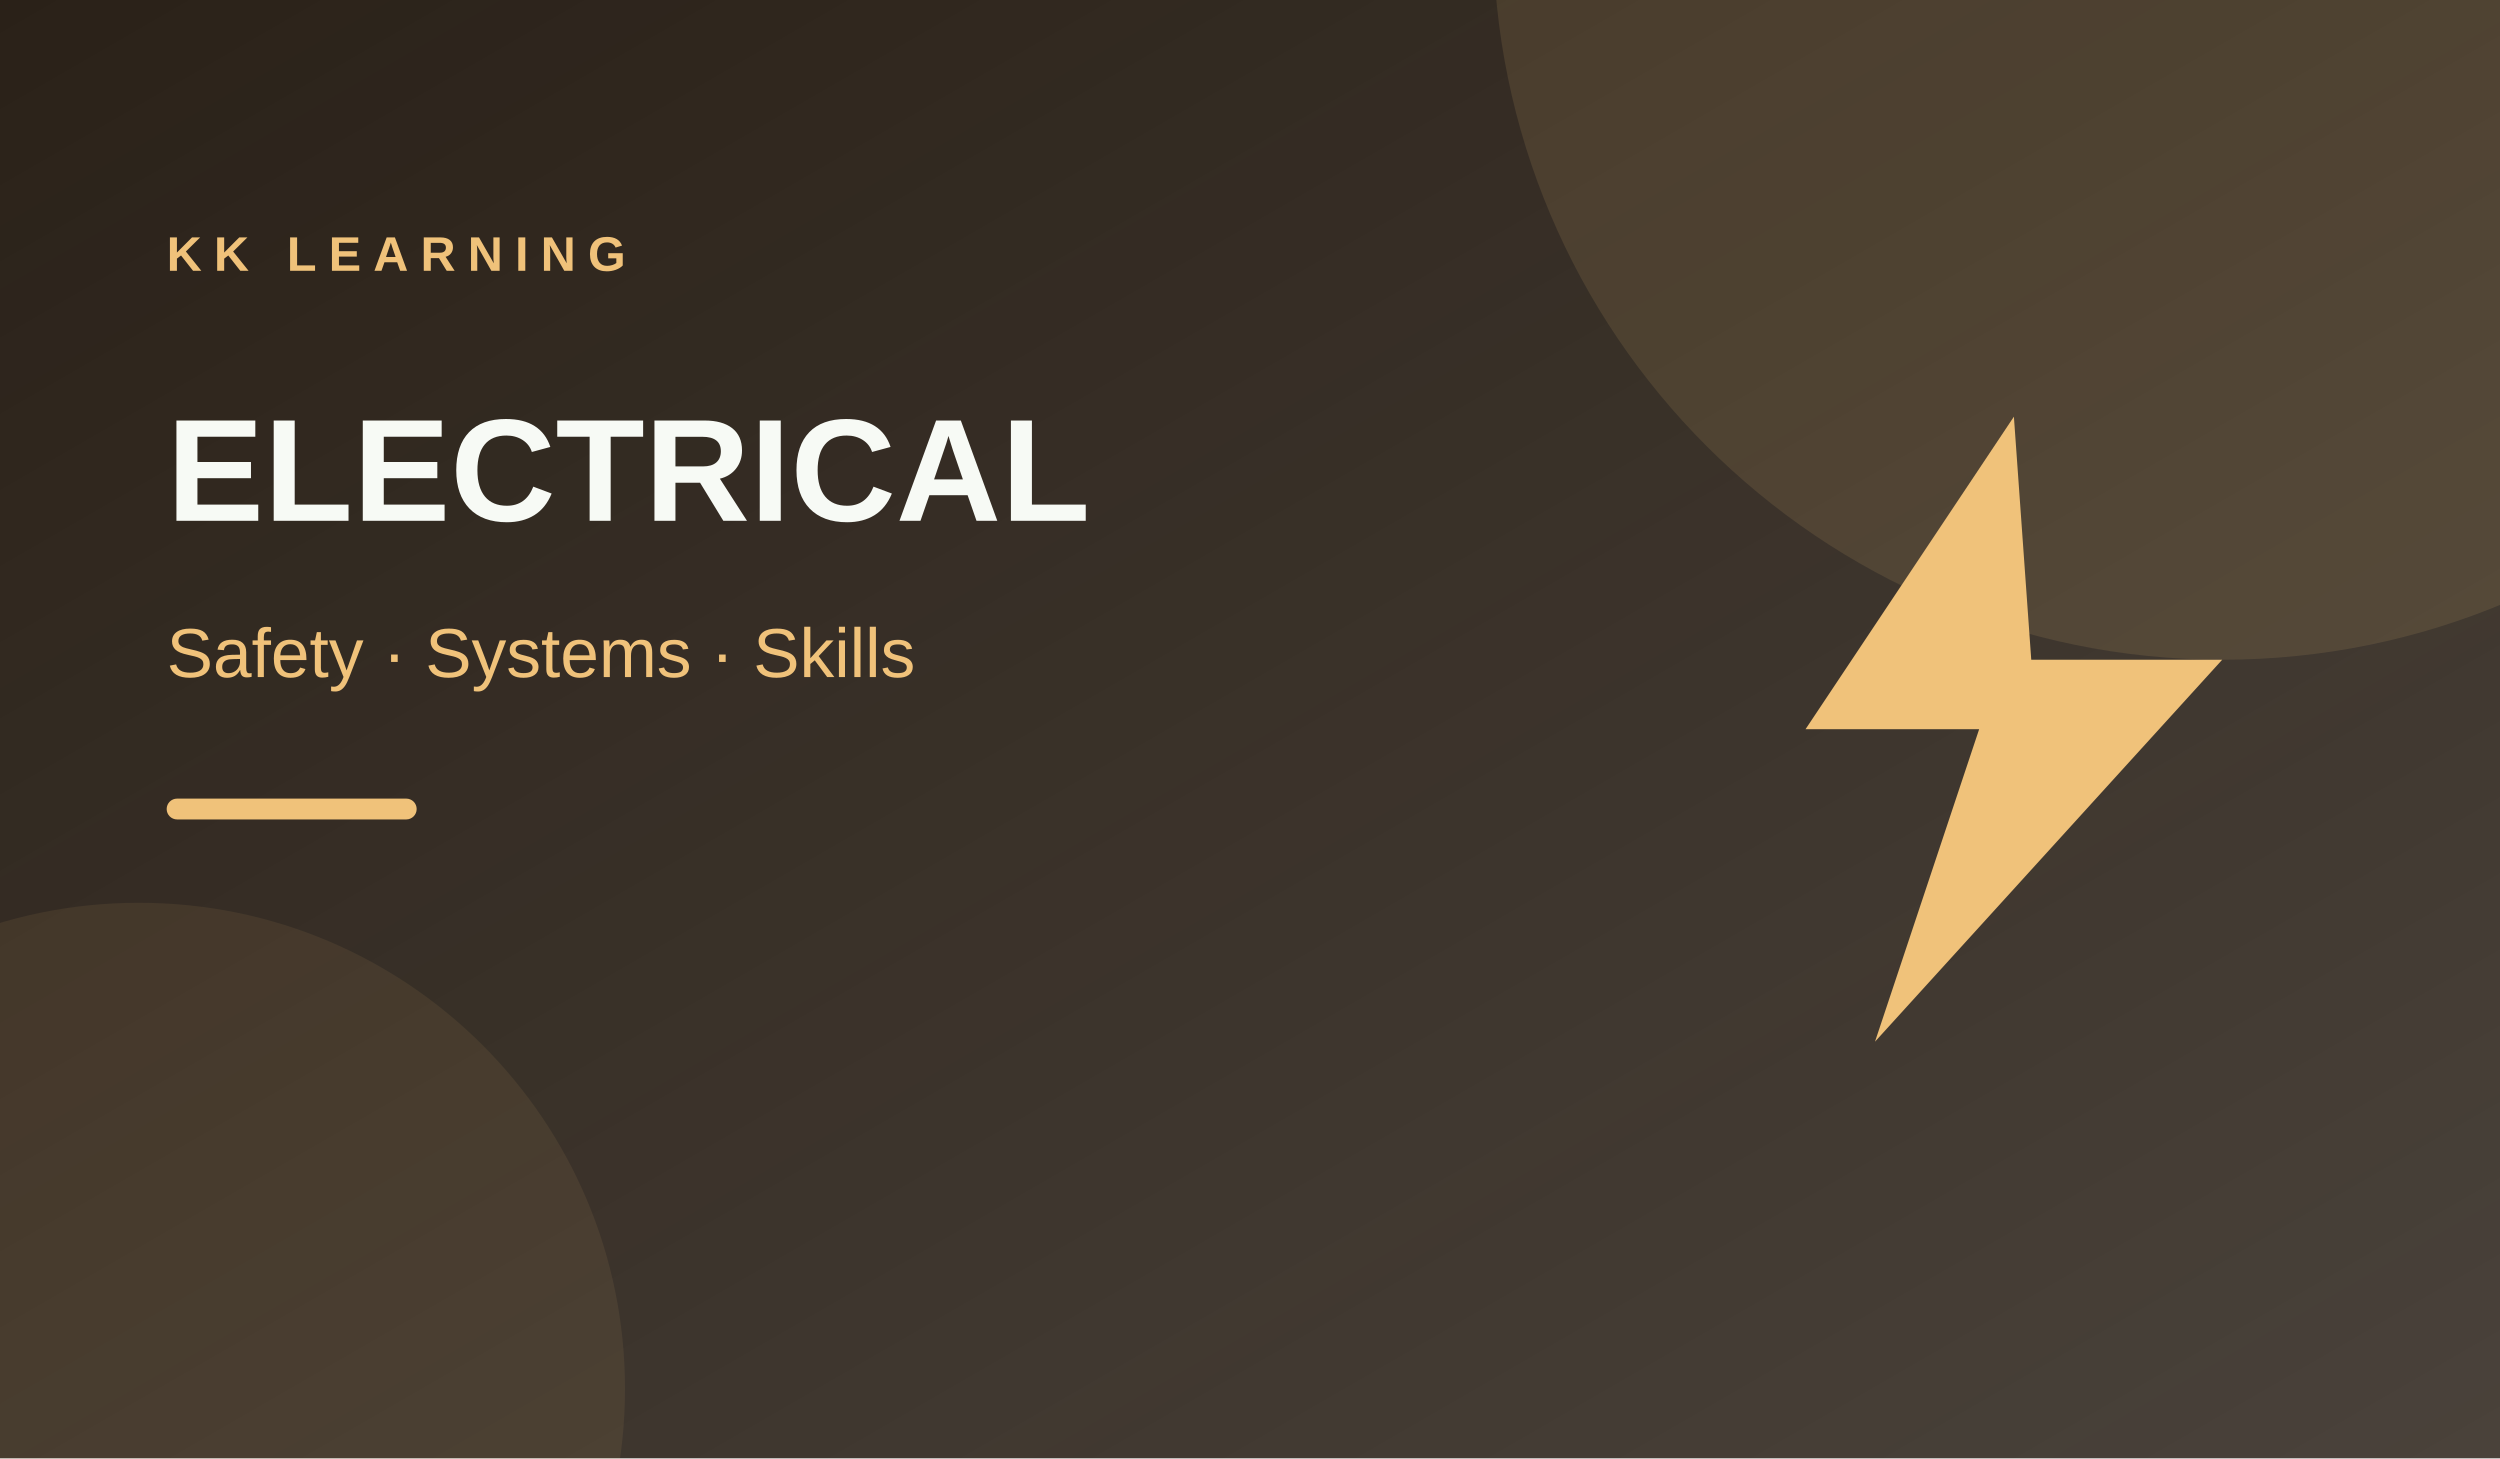
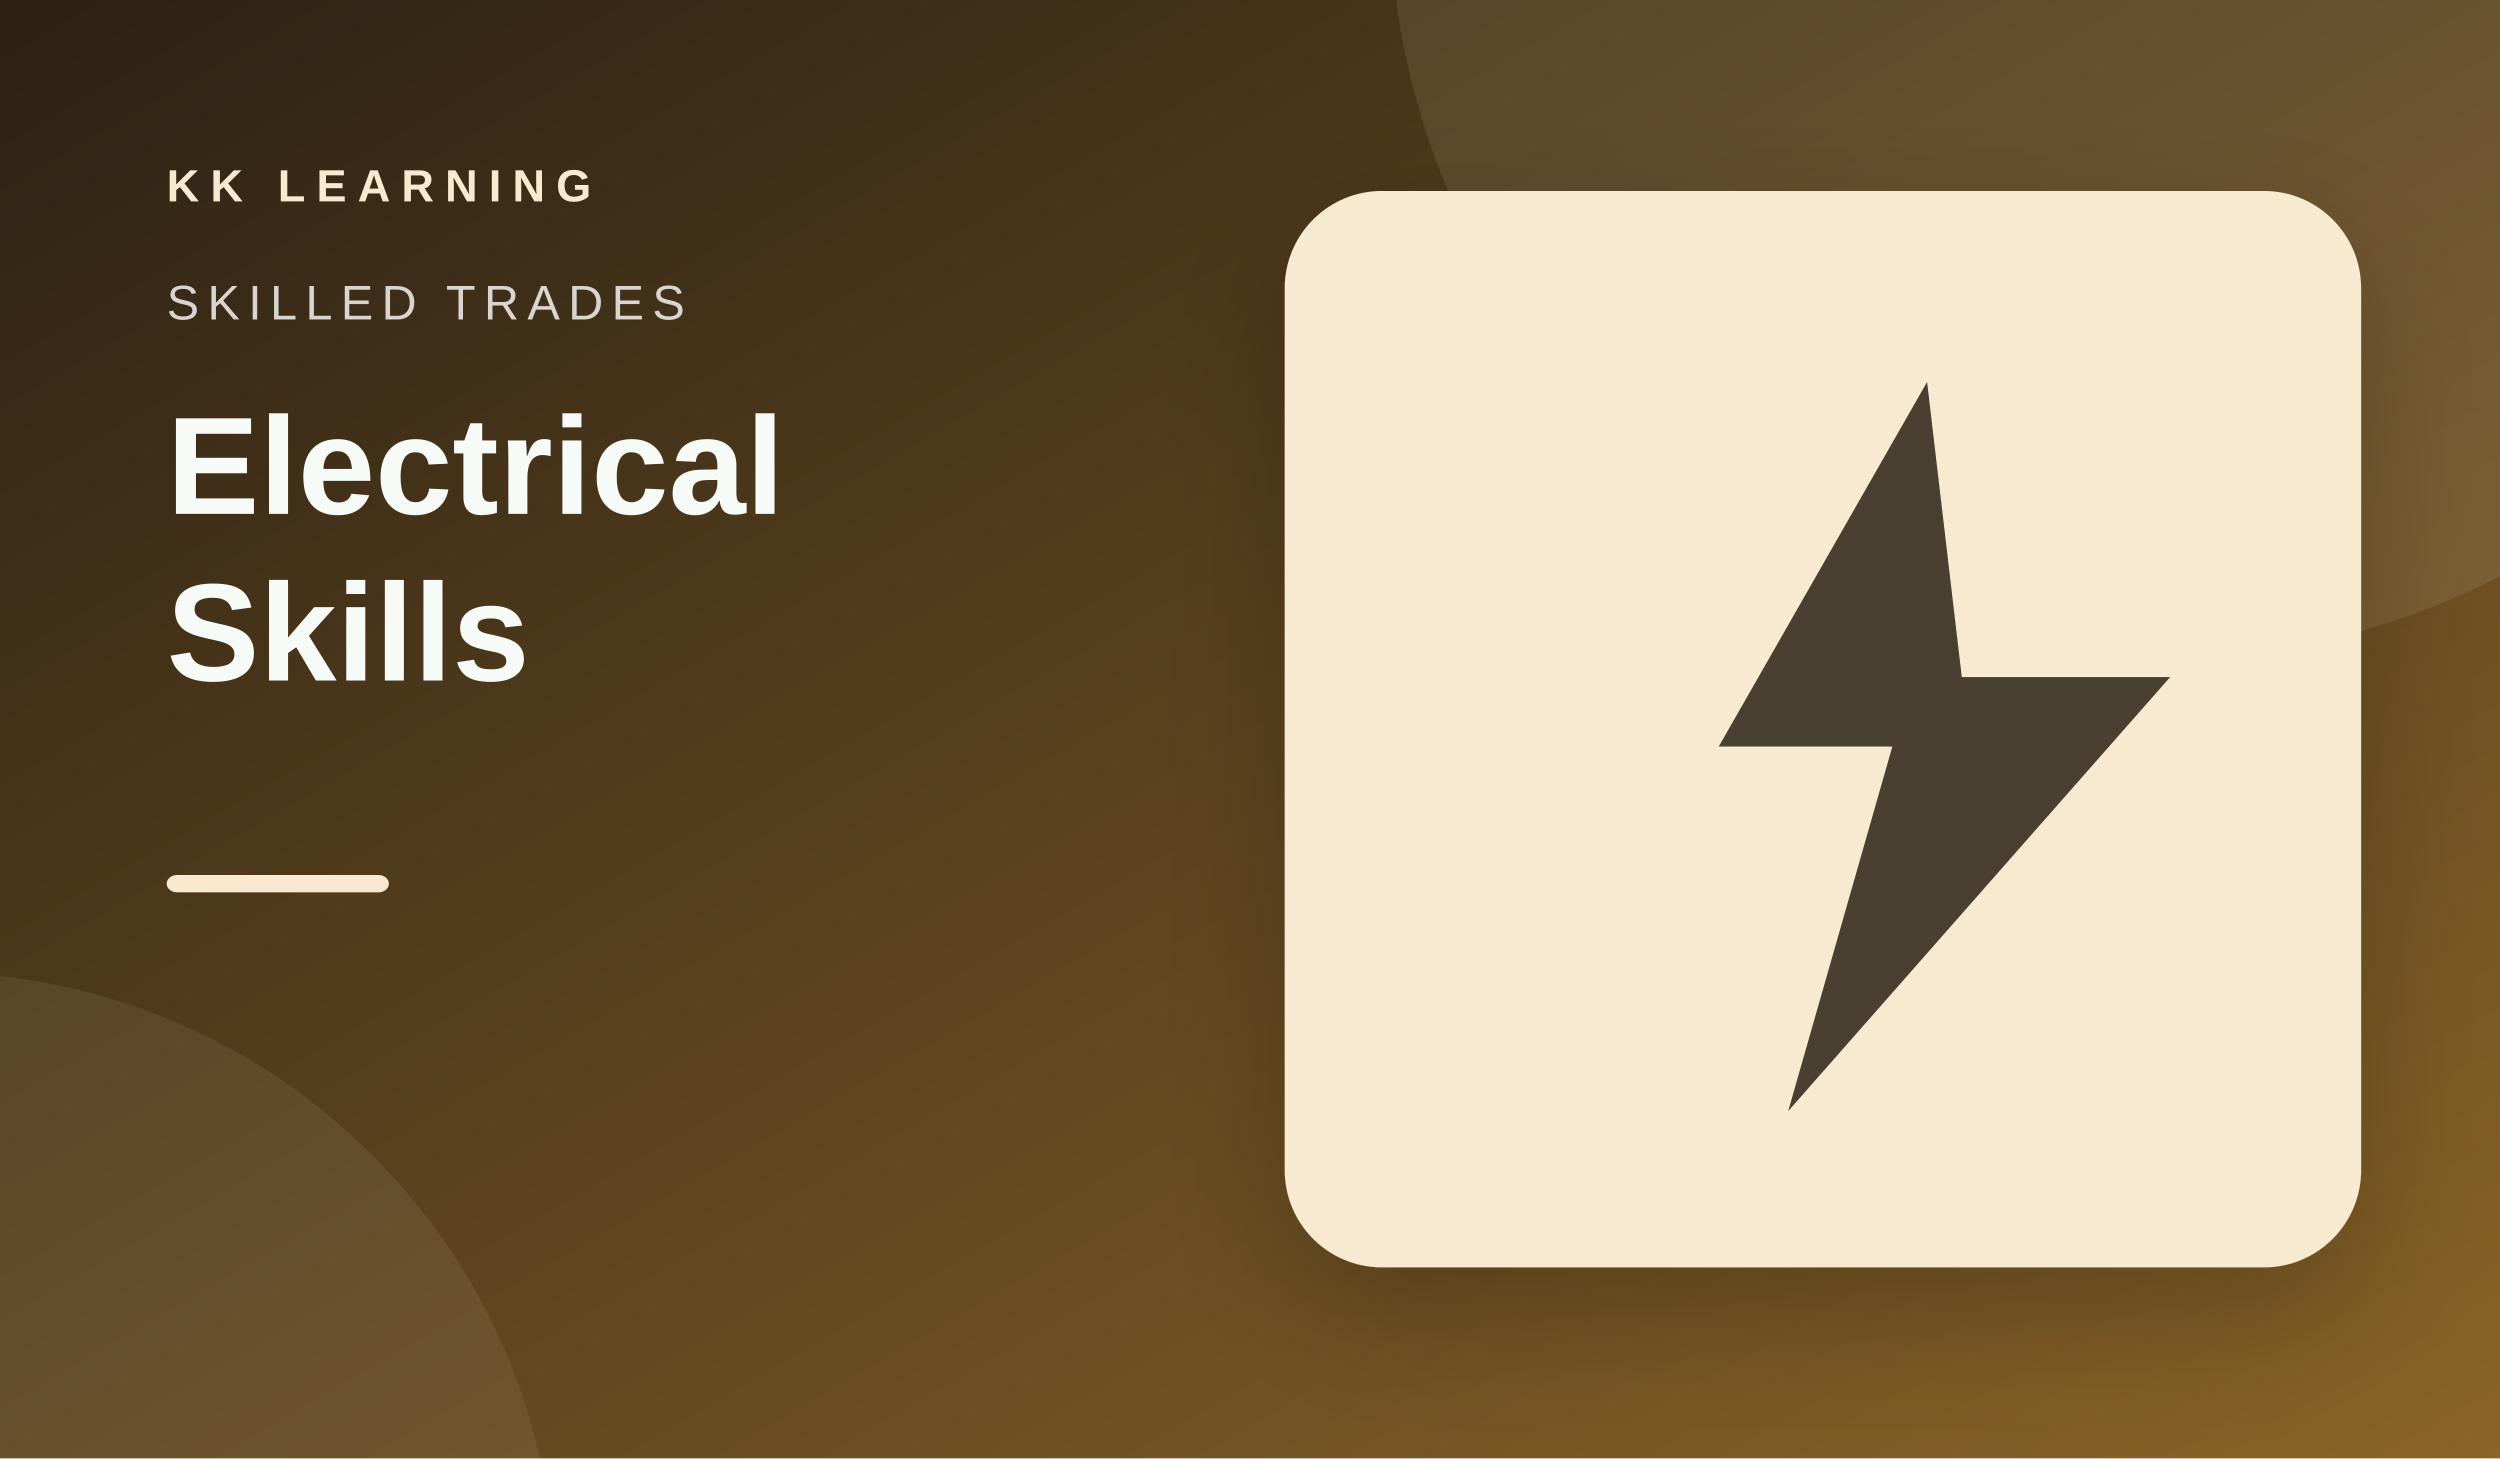
- <svg xmlns="http://www.w3.org/2000/svg" width="720" height="420" viewBox="0 0 720 420">
+ <svg xmlns="http://www.w3.org/2000/svg" width="720" height="420" viewBox="0 0 720 420" role="img" aria-label="Electrical Skills">
  <defs>
-     <linearGradient id="g-electrician" x1="0" y1="0" x2="1" y2="1">
-       <stop offset="0%" stop-color="#2a2118" />
-       <stop offset="100%" stop-color="#2a2118" stop-opacity=".85" />
+     <linearGradient id="bg-electrician" x1="0" y1="0" x2="1" y2="1">
+       <stop offset="0%" stop-color="#2c2114" />
+       <stop offset="100%" stop-color="#8a6428" />
    </linearGradient>
+     <filter id="soft-electrician" x="-20%" y="-20%" width="140%" height="140%">
+       <feDropShadow dx="0" dy="14" stdDeviation="18" flood-color="#000" flood-opacity=".22" />
+     </filter>
  </defs>
-   <rect width="720" height="420" fill="url(#g-electrician)" />
-   <circle cx="640" cy="-20" r="210" fill="#f0c27a" fill-opacity=".12" />
-   <circle cx="40" cy="400" r="140" fill="#f0c27a" fill-opacity=".08" />
-   <text x="48" y="78" fill="#f0c27a" font-family="Manrope,Arial,sans-serif" font-size="14" letter-spacing="3.5" font-weight="700">KK LEARNING</text>
-   <text x="48" y="150" fill="#f7faf5" font-family="Manrope,Arial,sans-serif" font-size="42" font-weight="800">ELECTRICAL</text>
-   <text x="48" y="195" fill="#f0c27a" font-family="DM Sans,Arial,sans-serif" font-size="20">Safety · Systems · Skills</text>
-   <rect x="48" y="230" width="72" height="6" rx="3" fill="#f0c27a" />
-   <path d="M580 120 L520 210 H570 L540 300 L640 190 H585 Z" fill="#f0c27a" />
+   <rect width="720" height="420" fill="url(#bg-electrician)" />
+   <circle cx="620" cy="-30" r="220" fill="#f7ead0" fill-opacity=".10" />
+   <circle cx="-20" cy="460" r="180" fill="#f7ead0" fill-opacity=".08" />
+   <text x="48" y="58" fill="#f7ead0" font-family="Manrope,Arial,sans-serif" font-size="13" letter-spacing="3.2" font-weight="700">KK LEARNING</text>
+   <text x="48" y="92" fill="#ffffffcc" font-family="DM Sans,Arial,sans-serif" font-size="14" letter-spacing="2.4">SKILLED TRADES</text>
+   <text x="48" y="148" fill="#f7fbf7" font-family="Manrope,Arial,sans-serif" font-size="40" font-weight="800">Electrical</text>
+   <text x="48" y="196" fill="#f7fbf7" font-family="Manrope,Arial,sans-serif" font-size="40" font-weight="800">Skills</text>
+   <rect x="48" y="252" width="64" height="5" rx="3" fill="#f7ead0" />
+   <g transform="translate(370 55)" filter="url(#soft-electrician)">
+     <rect width="310" height="310" rx="28" fill="#f7ead0" />
+     <path d="M185 55 L125 160 H175 L145 265 L255 140 H195 Z" fill="#2c2114" opacity=".85" />
+   </g>
</svg>
